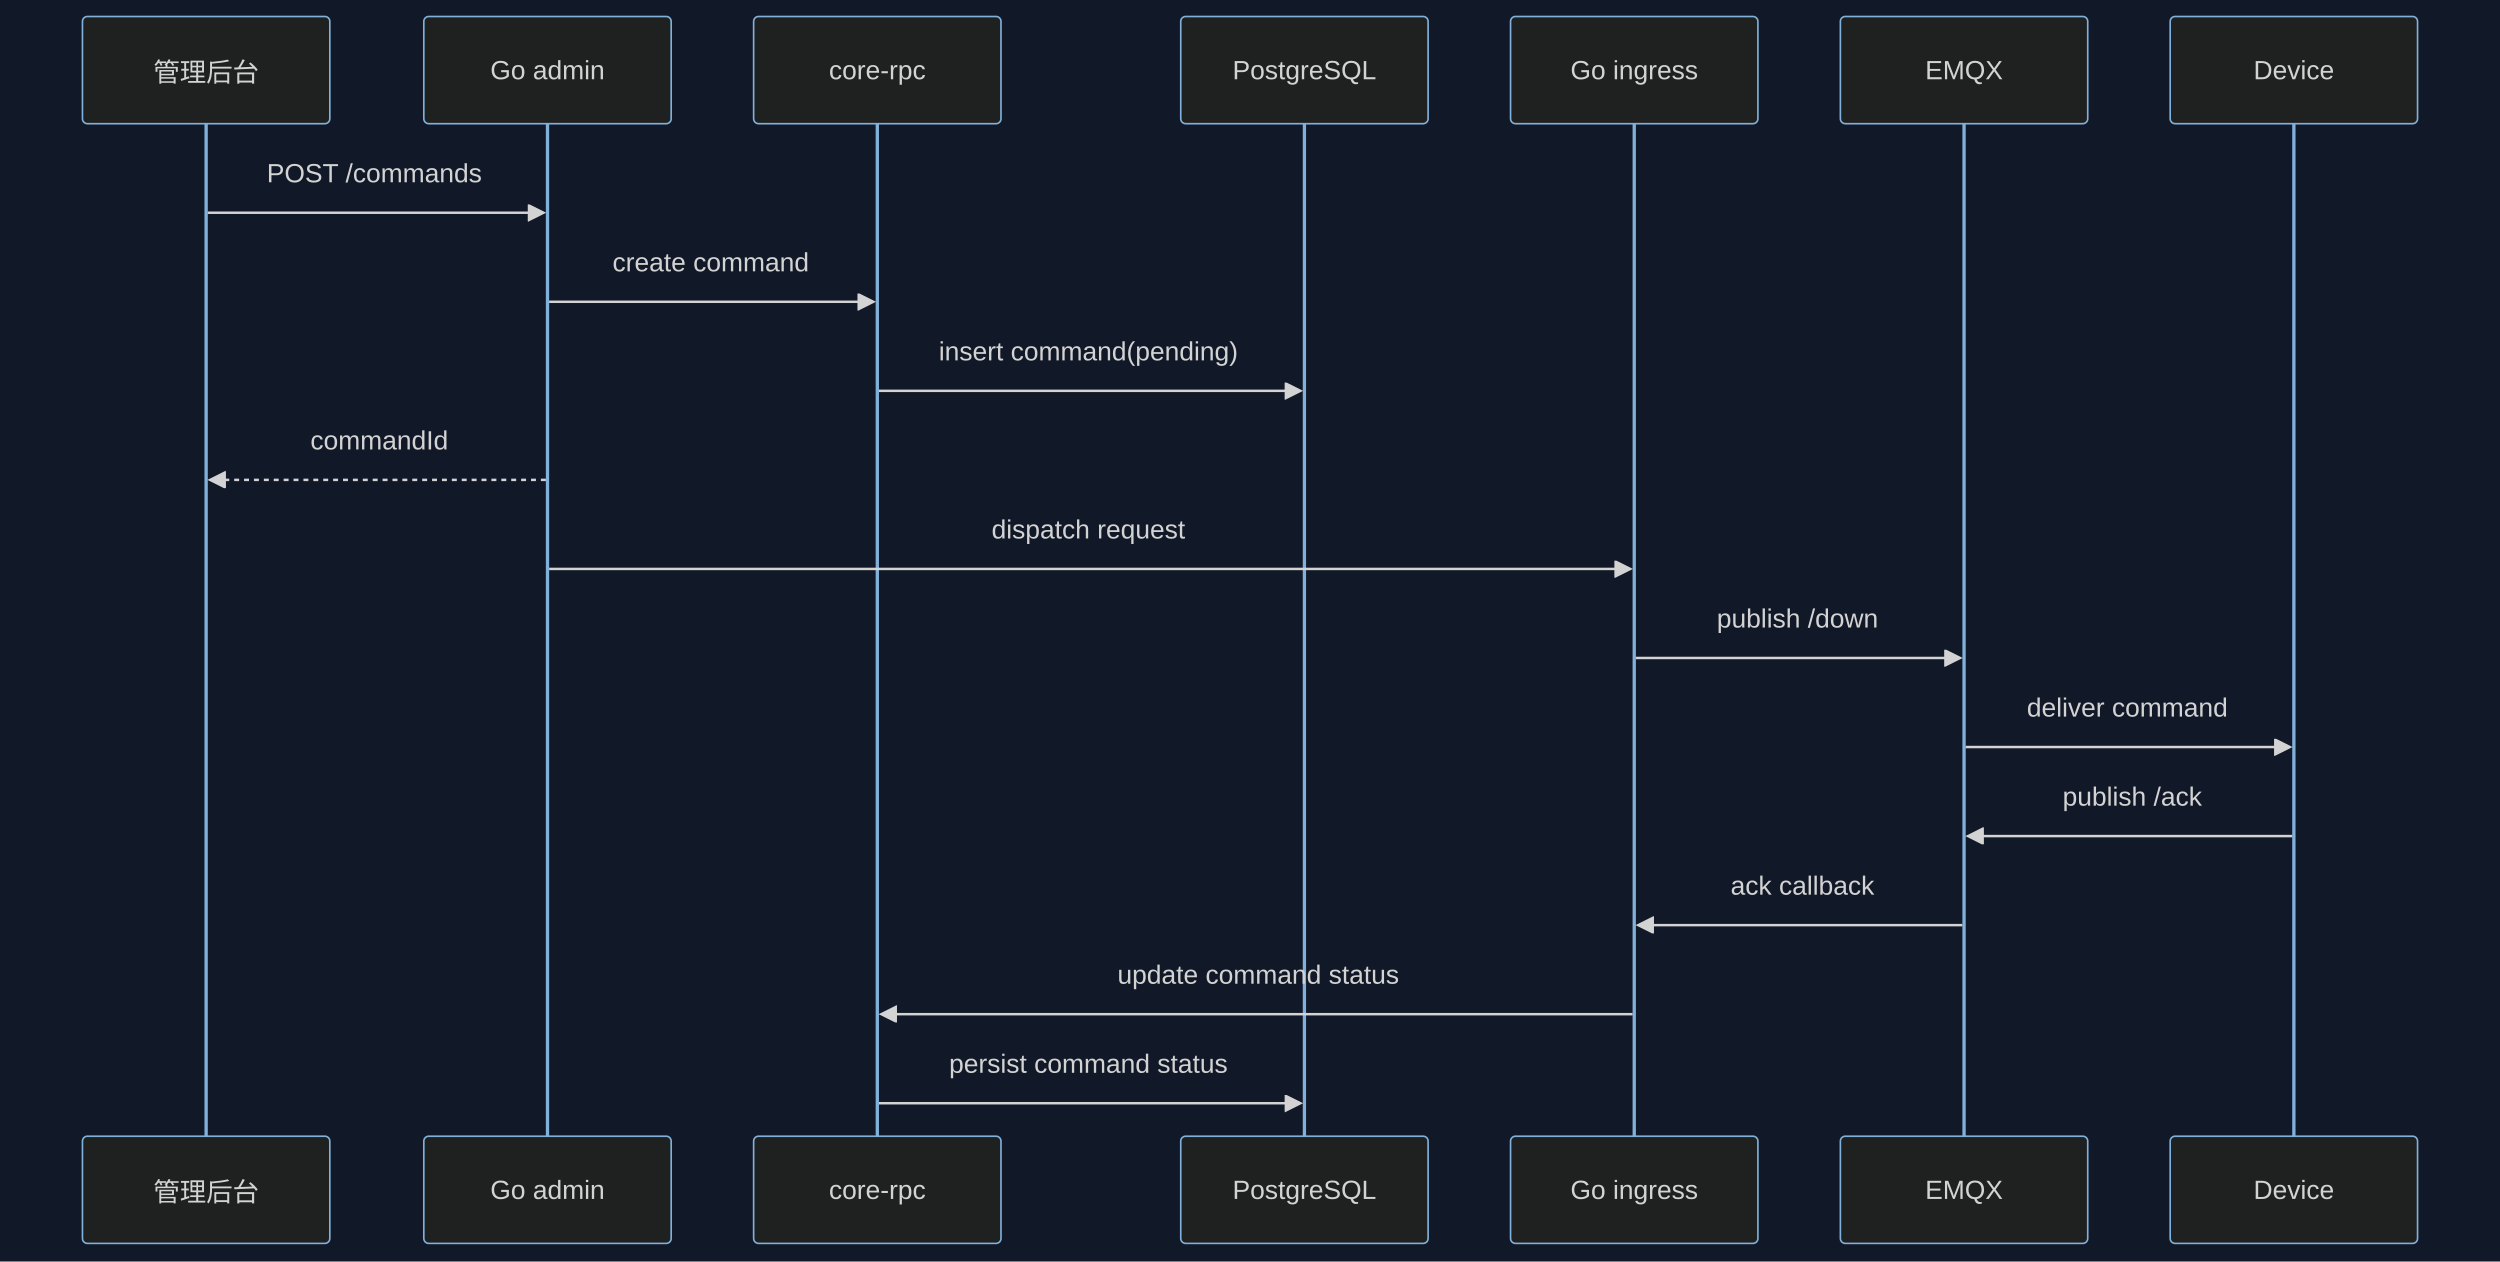
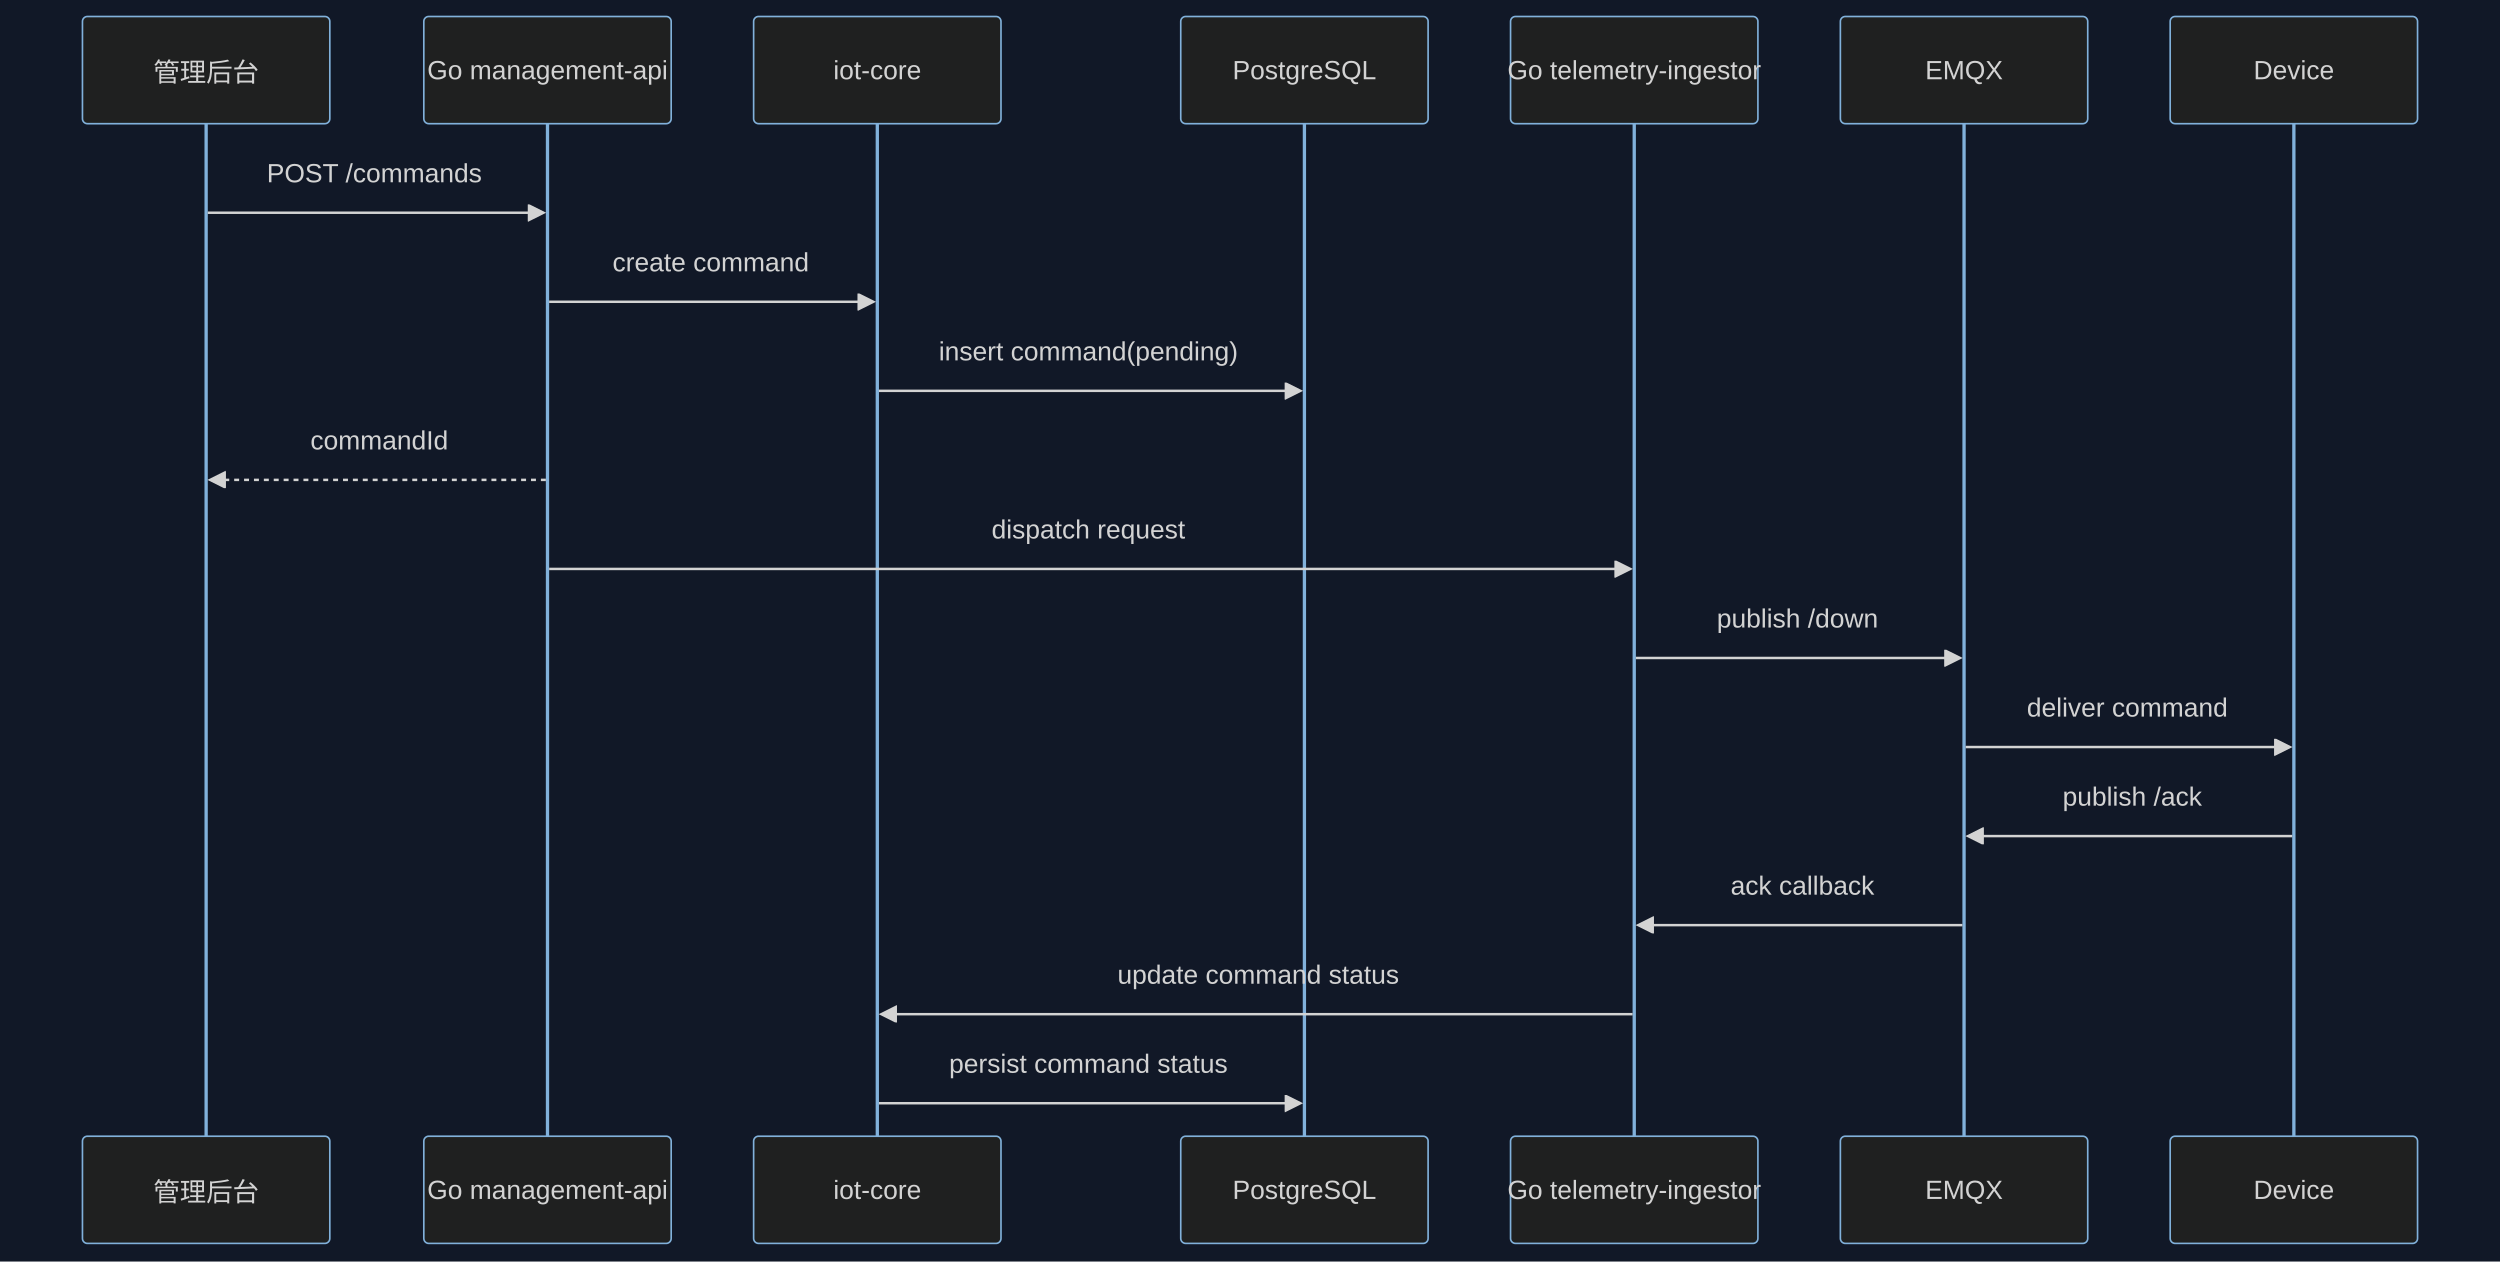
<svg xmlns="http://www.w3.org/2000/svg" id="readme_diagram_1" width="100%" viewBox="-50 -10 1516 765" role="graphics-document document" aria-roledescription="sequence">
  <rect data-readme-bg="true" x="-50" y="-10" width="1516" height="765" fill="#111827" />
  <g>
    <rect x="1266" y="679" fill="#eaeaea" stroke="#666" width="150" height="65" name="D" rx="3" ry="3" class="actor actor-bottom" />
    <text x="1341" y="711.5" dominant-baseline="central" alignment-baseline="central" class="actor" style="text-anchor: middle; font-size: 16px; font-weight: 400;">
      <tspan x="1341" dy="0">Device</tspan>
    </text>
  </g>
  <g>
    <rect x="1066" y="679" fill="#eaeaea" stroke="#666" width="150" height="65" name="E" rx="3" ry="3" class="actor actor-bottom" />
    <text x="1141" y="711.5" dominant-baseline="central" alignment-baseline="central" class="actor" style="text-anchor: middle; font-size: 16px; font-weight: 400;">
      <tspan x="1141" dy="0">EMQX</tspan>
    </text>
  </g>
  <g>
    <rect x="866" y="679" fill="#eaeaea" stroke="#666" width="150" height="65" name="I" rx="3" ry="3" class="actor actor-bottom" />
    <text x="941" y="711.5" dominant-baseline="central" alignment-baseline="central" class="actor" style="text-anchor: middle; font-size: 16px; font-weight: 400;">
-       <tspan x="941" dy="0">Go ingress</tspan>
+       <tspan x="941" dy="0">Go telemetry-ingestor</tspan>
    </text>
  </g>
  <g>
    <rect x="666" y="679" fill="#eaeaea" stroke="#666" width="150" height="65" name="P" rx="3" ry="3" class="actor actor-bottom" />
    <text x="741" y="711.5" dominant-baseline="central" alignment-baseline="central" class="actor" style="text-anchor: middle; font-size: 16px; font-weight: 400;">
      <tspan x="741" dy="0">PostgreSQL</tspan>
    </text>
  </g>
  <g>
    <rect x="407" y="679" fill="#eaeaea" stroke="#666" width="150" height="65" name="R" rx="3" ry="3" class="actor actor-bottom" />
    <text x="482" y="711.5" dominant-baseline="central" alignment-baseline="central" class="actor" style="text-anchor: middle; font-size: 16px; font-weight: 400;">
-       <tspan x="482" dy="0">core-rpc</tspan>
+       <tspan x="482" dy="0">iot-core</tspan>
    </text>
  </g>
  <g>
    <rect x="207" y="679" fill="#eaeaea" stroke="#666" width="150" height="65" name="A" rx="3" ry="3" class="actor actor-bottom" />
    <text x="282" y="711.5" dominant-baseline="central" alignment-baseline="central" class="actor" style="text-anchor: middle; font-size: 16px; font-weight: 400;">
-       <tspan x="282" dy="0">Go admin</tspan>
+       <tspan x="282" dy="0">Go management-api</tspan>
    </text>
  </g>
  <g>
    <rect x="0" y="679" fill="#eaeaea" stroke="#666" width="150" height="65" name="U" rx="3" ry="3" class="actor actor-bottom" />
    <text x="75" y="711.5" dominant-baseline="central" alignment-baseline="central" class="actor" style="text-anchor: middle; font-size: 16px; font-weight: 400;">
      <tspan x="75" dy="0">管理后台</tspan>
    </text>
  </g>
  <g>
    <line id="actor6" x1="1341" y1="5" x2="1341" y2="679" class="200" stroke-width="0.5px" stroke="#999" />
    <g id="root-6">
      <rect x="1266" y="0" fill="#eaeaea" stroke="#666" width="150" height="65" name="D" rx="3" ry="3" class="actor actor-top" />
      <text x="1341" y="32.5" dominant-baseline="central" alignment-baseline="central" class="actor" style="text-anchor: middle; font-size: 16px; font-weight: 400;">
        <tspan x="1341" dy="0">Device</tspan>
      </text>
    </g>
  </g>
  <g>
    <line id="actor5" x1="1141" y1="5" x2="1141" y2="679" class="200" stroke-width="0.5px" stroke="#999" />
    <g id="root-5">
      <rect x="1066" y="0" fill="#eaeaea" stroke="#666" width="150" height="65" name="E" rx="3" ry="3" class="actor actor-top" />
      <text x="1141" y="32.5" dominant-baseline="central" alignment-baseline="central" class="actor" style="text-anchor: middle; font-size: 16px; font-weight: 400;">
        <tspan x="1141" dy="0">EMQX</tspan>
      </text>
    </g>
  </g>
  <g>
    <line id="actor4" x1="941" y1="5" x2="941" y2="679" class="200" stroke-width="0.5px" stroke="#999" />
    <g id="root-4">
      <rect x="866" y="0" fill="#eaeaea" stroke="#666" width="150" height="65" name="I" rx="3" ry="3" class="actor actor-top" />
      <text x="941" y="32.5" dominant-baseline="central" alignment-baseline="central" class="actor" style="text-anchor: middle; font-size: 16px; font-weight: 400;">
-         <tspan x="941" dy="0">Go ingress</tspan>
+         <tspan x="941" dy="0">Go telemetry-ingestor</tspan>
      </text>
    </g>
  </g>
  <g>
    <line id="actor3" x1="741" y1="5" x2="741" y2="679" class="200" stroke-width="0.5px" stroke="#999" />
    <g id="root-3">
      <rect x="666" y="0" fill="#eaeaea" stroke="#666" width="150" height="65" name="P" rx="3" ry="3" class="actor actor-top" />
      <text x="741" y="32.5" dominant-baseline="central" alignment-baseline="central" class="actor" style="text-anchor: middle; font-size: 16px; font-weight: 400;">
        <tspan x="741" dy="0">PostgreSQL</tspan>
      </text>
    </g>
  </g>
  <g>
    <line id="actor2" x1="482" y1="5" x2="482" y2="679" class="200" stroke-width="0.5px" stroke="#999" />
    <g id="root-2">
      <rect x="407" y="0" fill="#eaeaea" stroke="#666" width="150" height="65" name="R" rx="3" ry="3" class="actor actor-top" />
      <text x="482" y="32.5" dominant-baseline="central" alignment-baseline="central" class="actor" style="text-anchor: middle; font-size: 16px; font-weight: 400;">
-         <tspan x="482" dy="0">core-rpc</tspan>
+         <tspan x="482" dy="0">iot-core</tspan>
      </text>
    </g>
  </g>
  <g>
    <line id="actor1" x1="282" y1="5" x2="282" y2="679" class="200" stroke-width="0.5px" stroke="#999" />
    <g id="root-1">
      <rect x="207" y="0" fill="#eaeaea" stroke="#666" width="150" height="65" name="A" rx="3" ry="3" class="actor actor-top" />
      <text x="282" y="32.5" dominant-baseline="central" alignment-baseline="central" class="actor" style="text-anchor: middle; font-size: 16px; font-weight: 400;">
-         <tspan x="282" dy="0">Go admin</tspan>
+         <tspan x="282" dy="0">Go management-api</tspan>
      </text>
    </g>
  </g>
  <g>
    <line id="actor0" x1="75" y1="5" x2="75" y2="679" class="200" stroke-width="0.5px" stroke="#999" />
    <g id="root-0">
      <rect x="0" y="0" fill="#eaeaea" stroke="#666" width="150" height="65" name="U" rx="3" ry="3" class="actor actor-top" />
      <text x="75" y="32.5" dominant-baseline="central" alignment-baseline="central" class="actor" style="text-anchor: middle; font-size: 16px; font-weight: 400;">
        <tspan x="75" dy="0">管理后台</tspan>
      </text>
    </g>
  </g>
  <style>#readme_diagram_1{font-family:"trebuchet ms",verdana,arial,sans-serif;font-size:16px;fill:#ccc;}#readme_diagram_1 .error-icon{fill:#a44141;}#readme_diagram_1 .error-text{fill:#ddd;stroke:#ddd;}#readme_diagram_1 .edge-thickness-normal{stroke-width:2px;}#readme_diagram_1 .edge-thickness-thick{stroke-width:3.5px;}#readme_diagram_1 .edge-pattern-solid{stroke-dasharray:0;}#readme_diagram_1 .edge-pattern-dashed{stroke-dasharray:3;}#readme_diagram_1 .edge-pattern-dotted{stroke-dasharray:2;}#readme_diagram_1 .marker{fill:lightgrey;stroke:lightgrey;}#readme_diagram_1 .marker.cross{stroke:lightgrey;}#readme_diagram_1 svg{font-family:"trebuchet ms",verdana,arial,sans-serif;font-size:16px;}#readme_diagram_1 .actor{stroke:#81B1DB;fill:#1f2020;}#readme_diagram_1 text.actor&gt;tspan{fill:lightgrey;stroke:none;}#readme_diagram_1 .actor-line{stroke:lightgrey;}#readme_diagram_1 .messageLine0{stroke-width:1.5;stroke-dasharray:none;stroke:lightgrey;}#readme_diagram_1 .messageLine1{stroke-width:1.5;stroke-dasharray:2,2;stroke:lightgrey;}#readme_diagram_1 #arrowhead path{fill:lightgrey;stroke:lightgrey;}#readme_diagram_1 .sequenceNumber{fill:black;}#readme_diagram_1 #sequencenumber{fill:lightgrey;}#readme_diagram_1 #crosshead path{fill:lightgrey;stroke:lightgrey;}#readme_diagram_1 .messageText{fill:lightgrey;stroke:none;}#readme_diagram_1 .labelBox{stroke:#81B1DB;fill:#1f2020;}#readme_diagram_1 .labelText,#readme_diagram_1 .labelText&gt;tspan{fill:lightgrey;stroke:none;}#readme_diagram_1 .loopText,#readme_diagram_1 .loopText&gt;tspan{fill:lightgrey;stroke:none;}#readme_diagram_1 .loopLine{stroke-width:2px;stroke-dasharray:2,2;stroke:#81B1DB;fill:#81B1DB;}#readme_diagram_1 .note{stroke:hsl(180, 0%, 18.353%);fill:hsl(180, 1.587%, 28.353%);}#readme_diagram_1 .noteText,#readme_diagram_1 .noteText&gt;tspan{fill:rgb(183.848, 181.552, 181.552);stroke:none;}#readme_diagram_1 .activation0{fill:hsl(180, 1.587%, 28.353%);stroke:#81B1DB;}#readme_diagram_1 .activation1{fill:hsl(180, 1.587%, 28.353%);stroke:#81B1DB;}#readme_diagram_1 .activation2{fill:hsl(180, 1.587%, 28.353%);stroke:#81B1DB;}#readme_diagram_1 .actorPopupMenu{position:absolute;}#readme_diagram_1 .actorPopupMenuPanel{position:absolute;fill:#1f2020;box-shadow:0px 8px 16px 0px rgba(0,0,0,0.2);filter:drop-shadow(3px 5px 2px rgb(0 0 0 / 0.4));}#readme_diagram_1 .actor-man line{stroke:#81B1DB;fill:#1f2020;}#readme_diagram_1 .actor-man circle,#readme_diagram_1 line{stroke:#81B1DB;fill:#1f2020;stroke-width:2px;}#readme_diagram_1 :root{--mermaid-font-family:"trebuchet ms",verdana,arial,sans-serif;}</style>
  <g />
  <defs>
    <symbol id="computer" width="24" height="24">
      <path transform="scale(.5)" d="M2 2v13h20v-13h-20zm18 11h-16v-9h16v9zm-10.228 6l.466-1h3.524l.467 1h-4.457zm14.228 3h-24l2-6h2.104l-1.33 4h18.45l-1.297-4h2.073l2 6zm-5-10h-14v-7h14v7z" />
    </symbol>
  </defs>
  <defs>
    <symbol id="database" fill-rule="evenodd" clip-rule="evenodd">
      <path transform="scale(.5)" d="M12.258.001l.256.004.255.005.253.008.251.01.249.012.247.015.246.016.242.019.241.02.239.023.236.024.233.027.231.028.229.031.225.032.223.034.22.036.217.038.214.04.211.041.208.043.205.045.201.046.198.048.194.05.191.051.187.053.183.054.18.056.175.057.172.059.168.06.163.061.16.063.155.064.15.066.074.033.073.033.071.034.07.034.069.035.068.035.067.035.066.035.064.036.064.036.062.036.06.036.06.037.058.037.058.037.055.038.055.038.053.038.052.038.051.039.05.039.048.039.047.039.045.04.044.04.043.04.041.04.04.041.039.041.037.041.036.041.034.041.033.042.032.042.03.042.029.042.027.042.026.043.024.043.023.043.021.043.02.043.018.044.017.043.015.044.013.044.012.044.011.045.009.044.007.045.006.045.004.045.002.045.001.045v17l-.001.045-.002.045-.004.045-.006.045-.007.045-.009.044-.011.045-.012.044-.013.044-.015.044-.017.043-.018.044-.02.043-.021.043-.023.043-.024.043-.026.043-.027.042-.029.042-.03.042-.032.042-.033.042-.034.041-.036.041-.037.041-.039.041-.04.041-.041.04-.043.04-.044.04-.045.04-.047.039-.048.039-.05.039-.051.039-.052.038-.053.038-.055.038-.055.038-.058.037-.058.037-.06.037-.06.036-.062.036-.064.036-.064.036-.066.035-.067.035-.068.035-.069.035-.07.034-.071.034-.073.033-.074.033-.15.066-.155.064-.16.063-.163.061-.168.06-.172.059-.175.057-.18.056-.183.054-.187.053-.191.051-.194.05-.198.048-.201.046-.205.045-.208.043-.211.041-.214.04-.217.038-.22.036-.223.034-.225.032-.229.031-.231.028-.233.027-.236.024-.239.023-.241.02-.242.019-.246.016-.247.015-.249.012-.251.01-.253.008-.255.005-.256.004-.258.001-.258-.001-.256-.004-.255-.005-.253-.008-.251-.01-.249-.012-.247-.015-.245-.016-.243-.019-.241-.02-.238-.023-.236-.024-.234-.027-.231-.028-.228-.031-.226-.032-.223-.034-.22-.036-.217-.038-.214-.04-.211-.041-.208-.043-.204-.045-.201-.046-.198-.048-.195-.05-.19-.051-.187-.053-.184-.054-.179-.056-.176-.057-.172-.059-.167-.06-.164-.061-.159-.063-.155-.064-.151-.066-.074-.033-.072-.033-.072-.034-.07-.034-.069-.035-.068-.035-.067-.035-.066-.035-.064-.036-.063-.036-.062-.036-.061-.036-.06-.037-.058-.037-.057-.037-.056-.038-.055-.038-.053-.038-.052-.038-.051-.039-.049-.039-.049-.039-.046-.039-.046-.04-.044-.04-.043-.04-.041-.04-.04-.041-.039-.041-.037-.041-.036-.041-.034-.041-.033-.042-.032-.042-.03-.042-.029-.042-.027-.042-.026-.043-.024-.043-.023-.043-.021-.043-.02-.043-.018-.044-.017-.043-.015-.044-.013-.044-.012-.044-.011-.045-.009-.044-.007-.045-.006-.045-.004-.045-.002-.045-.001-.045v-17l.001-.045.002-.045.004-.045.006-.045.007-.045.009-.044.011-.045.012-.044.013-.044.015-.044.017-.043.018-.044.02-.043.021-.043.023-.043.024-.043.026-.043.027-.042.029-.042.03-.042.032-.042.033-.042.034-.041.036-.041.037-.041.039-.041.04-.041.041-.04.043-.04.044-.04.046-.04.046-.039.049-.039.049-.039.051-.039.052-.038.053-.038.055-.038.056-.038.057-.037.058-.037.06-.037.061-.036.062-.036.063-.036.064-.036.066-.035.067-.035.068-.035.069-.035.07-.034.072-.034.072-.033.074-.033.151-.066.155-.064.159-.063.164-.061.167-.06.172-.059.176-.057.179-.056.184-.054.187-.053.19-.051.195-.05.198-.048.201-.046.204-.045.208-.043.211-.041.214-.04.217-.038.22-.036.223-.034.226-.032.228-.031.231-.028.234-.027.236-.024.238-.023.241-.02.243-.019.245-.016.247-.015.249-.012.251-.01.253-.008.255-.005.256-.004.258-.001.258.001zm-9.258 20.499v.01l.001.021.003.021.004.022.005.021.006.022.007.022.009.023.01.022.011.023.012.023.013.023.015.023.016.024.017.023.018.024.019.024.021.024.022.025.023.024.024.025.052.049.056.05.061.051.066.051.07.051.075.051.079.052.084.052.088.052.092.052.097.052.102.051.105.052.11.052.114.051.119.051.123.051.127.05.131.05.135.05.139.048.144.049.147.047.152.047.155.047.16.045.163.045.167.043.171.043.176.041.178.041.183.039.187.039.19.037.194.035.197.035.202.033.204.031.209.03.212.029.216.027.219.025.222.024.226.021.23.02.233.018.236.016.24.015.243.012.246.01.249.008.253.005.256.004.259.001.26-.001.257-.004.254-.005.25-.008.247-.011.244-.012.241-.014.237-.016.233-.018.231-.021.226-.021.224-.024.22-.026.216-.027.212-.028.21-.031.205-.031.202-.034.198-.034.194-.036.191-.037.187-.039.183-.04.179-.04.175-.042.172-.043.168-.044.163-.045.16-.046.155-.046.152-.047.148-.048.143-.049.139-.049.136-.05.131-.05.126-.05.123-.051.118-.052.114-.051.11-.052.106-.052.101-.052.096-.052.092-.052.088-.053.083-.051.079-.052.074-.052.07-.051.065-.051.06-.051.056-.05.051-.05.023-.024.023-.025.021-.024.02-.024.019-.024.018-.024.017-.024.015-.023.014-.024.013-.023.012-.023.01-.023.01-.022.008-.022.006-.022.006-.022.004-.022.004-.021.001-.021.001-.021v-4.127l-.077.055-.08.053-.083.054-.085.053-.087.052-.09.052-.093.051-.095.05-.097.05-.1.049-.102.049-.105.048-.106.047-.109.047-.111.046-.114.045-.115.045-.118.044-.12.043-.122.042-.124.042-.126.041-.128.04-.13.04-.132.038-.134.038-.135.037-.138.037-.139.035-.142.035-.143.034-.144.033-.147.032-.148.031-.15.03-.151.03-.153.029-.154.027-.156.027-.158.026-.159.025-.161.024-.162.023-.163.022-.165.021-.166.02-.167.019-.169.018-.169.017-.171.016-.173.015-.173.014-.175.013-.175.012-.177.011-.178.01-.179.008-.179.008-.181.006-.182.005-.182.004-.184.003-.184.002h-.37l-.184-.002-.184-.003-.182-.004-.182-.005-.181-.006-.179-.008-.179-.008-.178-.01-.176-.011-.176-.012-.175-.013-.173-.014-.172-.015-.171-.016-.17-.017-.169-.018-.167-.019-.166-.02-.165-.021-.163-.022-.162-.023-.161-.024-.159-.025-.157-.026-.156-.027-.155-.027-.153-.029-.151-.03-.15-.03-.148-.031-.146-.032-.145-.033-.143-.034-.141-.035-.14-.035-.137-.037-.136-.037-.134-.038-.132-.038-.13-.04-.128-.04-.126-.041-.124-.042-.122-.042-.12-.044-.117-.043-.116-.045-.113-.045-.112-.046-.109-.047-.106-.047-.105-.048-.102-.049-.1-.049-.097-.05-.095-.05-.093-.052-.09-.051-.087-.052-.085-.053-.083-.054-.08-.054-.077-.054v4.127zm0-5.654v.011l.001.021.003.021.004.021.005.022.006.022.007.022.009.022.01.022.011.023.012.023.013.023.015.024.016.023.017.024.018.024.019.024.021.024.022.024.023.025.024.024.052.05.056.05.061.05.066.051.07.051.075.052.079.051.084.052.088.052.092.052.097.052.102.052.105.052.11.051.114.051.119.052.123.05.127.051.131.05.135.049.139.049.144.048.147.048.152.047.155.046.16.045.163.045.167.044.171.042.176.042.178.04.183.04.187.038.19.037.194.036.197.034.202.033.204.032.209.03.212.028.216.027.219.025.222.024.226.022.23.02.233.018.236.016.24.014.243.012.246.01.249.008.253.006.256.003.259.001.26-.001.257-.003.254-.006.25-.008.247-.01.244-.012.241-.015.237-.016.233-.018.231-.02.226-.022.224-.024.22-.025.216-.027.212-.029.21-.03.205-.032.202-.033.198-.035.194-.036.191-.037.187-.039.183-.039.179-.041.175-.042.172-.043.168-.044.163-.045.16-.045.155-.047.152-.047.148-.048.143-.048.139-.05.136-.049.131-.05.126-.051.123-.051.118-.051.114-.052.11-.052.106-.052.101-.052.096-.052.092-.052.088-.052.083-.052.079-.052.074-.051.07-.052.065-.051.06-.05.056-.051.051-.049.023-.025.023-.024.021-.025.02-.024.019-.024.018-.024.017-.024.015-.023.014-.023.013-.024.012-.022.01-.023.01-.023.008-.022.006-.022.006-.022.004-.021.004-.022.001-.021.001-.021v-4.139l-.077.054-.08.054-.083.054-.085.052-.087.053-.09.051-.093.051-.095.051-.097.05-.1.049-.102.049-.105.048-.106.047-.109.047-.111.046-.114.045-.115.044-.118.044-.12.044-.122.042-.124.042-.126.041-.128.04-.13.039-.132.039-.134.038-.135.037-.138.036-.139.036-.142.035-.143.033-.144.033-.147.033-.148.031-.15.03-.151.03-.153.028-.154.028-.156.027-.158.026-.159.025-.161.024-.162.023-.163.022-.165.021-.166.02-.167.019-.169.018-.169.017-.171.016-.173.015-.173.014-.175.013-.175.012-.177.011-.178.009-.179.009-.179.007-.181.007-.182.005-.182.004-.184.003-.184.002h-.37l-.184-.002-.184-.003-.182-.004-.182-.005-.181-.007-.179-.007-.179-.009-.178-.009-.176-.011-.176-.012-.175-.013-.173-.014-.172-.015-.171-.016-.17-.017-.169-.018-.167-.019-.166-.02-.165-.021-.163-.022-.162-.023-.161-.024-.159-.025-.157-.026-.156-.027-.155-.028-.153-.028-.151-.03-.15-.03-.148-.031-.146-.033-.145-.033-.143-.033-.141-.035-.14-.036-.137-.036-.136-.037-.134-.038-.132-.039-.13-.039-.128-.04-.126-.041-.124-.042-.122-.043-.12-.043-.117-.044-.116-.044-.113-.046-.112-.046-.109-.046-.106-.047-.105-.048-.102-.049-.1-.049-.097-.05-.095-.051-.093-.051-.09-.051-.087-.053-.085-.052-.083-.054-.08-.054-.077-.054v4.139zm0-5.666v.011l.001.02.003.022.004.021.005.022.006.021.007.022.009.023.01.022.011.023.012.023.013.023.015.023.016.024.017.024.018.023.019.024.021.025.022.024.023.024.024.025.052.05.056.05.061.05.066.051.07.051.075.052.079.051.084.052.088.052.092.052.097.052.102.052.105.051.11.052.114.051.119.051.123.051.127.05.131.05.135.05.139.049.144.048.147.048.152.047.155.046.16.045.163.045.167.043.171.043.176.042.178.04.183.04.187.038.19.037.194.036.197.034.202.033.204.032.209.03.212.028.216.027.219.025.222.024.226.021.23.02.233.018.236.017.24.014.243.012.246.01.249.008.253.006.256.003.259.001.26-.001.257-.003.254-.006.25-.008.247-.01.244-.013.241-.014.237-.016.233-.018.231-.02.226-.022.224-.024.22-.025.216-.027.212-.029.21-.03.205-.032.202-.033.198-.035.194-.036.191-.037.187-.039.183-.039.179-.041.175-.042.172-.043.168-.044.163-.045.16-.045.155-.047.152-.047.148-.048.143-.049.139-.049.136-.049.131-.051.126-.05.123-.051.118-.052.114-.051.11-.052.106-.052.101-.052.096-.052.092-.052.088-.052.083-.052.079-.052.074-.052.07-.051.065-.051.06-.051.056-.05.051-.049.023-.025.023-.025.021-.024.02-.024.019-.024.018-.024.017-.024.015-.023.014-.024.013-.023.012-.023.01-.022.01-.023.008-.022.006-.022.006-.022.004-.022.004-.021.001-.021.001-.021v-4.153l-.077.054-.08.054-.083.053-.085.053-.087.053-.09.051-.093.051-.095.051-.097.05-.1.049-.102.048-.105.048-.106.048-.109.046-.111.046-.114.046-.115.044-.118.044-.12.043-.122.043-.124.042-.126.041-.128.04-.13.039-.132.039-.134.038-.135.037-.138.036-.139.036-.142.034-.143.034-.144.033-.147.032-.148.032-.15.03-.151.03-.153.028-.154.028-.156.027-.158.026-.159.024-.161.024-.162.023-.163.023-.165.021-.166.02-.167.019-.169.018-.169.017-.171.016-.173.015-.173.014-.175.013-.175.012-.177.01-.178.01-.179.009-.179.007-.181.006-.182.006-.182.004-.184.003-.184.001-.185.001-.185-.001-.184-.001-.184-.003-.182-.004-.182-.006-.181-.006-.179-.007-.179-.009-.178-.01-.176-.01-.176-.012-.175-.013-.173-.014-.172-.015-.171-.016-.17-.017-.169-.018-.167-.019-.166-.02-.165-.021-.163-.023-.162-.023-.161-.024-.159-.024-.157-.026-.156-.027-.155-.028-.153-.028-.151-.03-.15-.03-.148-.032-.146-.032-.145-.033-.143-.034-.141-.034-.14-.036-.137-.036-.136-.037-.134-.038-.132-.039-.13-.039-.128-.041-.126-.041-.124-.041-.122-.043-.12-.043-.117-.044-.116-.044-.113-.046-.112-.046-.109-.046-.106-.048-.105-.048-.102-.048-.1-.05-.097-.049-.095-.051-.093-.051-.09-.052-.087-.052-.085-.053-.083-.053-.08-.054-.077-.054v4.153zm8.74-8.179l-.257.004-.254.005-.25.008-.247.011-.244.012-.241.014-.237.016-.233.018-.231.021-.226.022-.224.023-.22.026-.216.027-.212.028-.21.031-.205.032-.202.033-.198.034-.194.036-.191.038-.187.038-.183.04-.179.041-.175.042-.172.043-.168.043-.163.045-.16.046-.155.046-.152.048-.148.048-.143.048-.139.049-.136.05-.131.05-.126.051-.123.051-.118.051-.114.052-.11.052-.106.052-.101.052-.096.052-.092.052-.088.052-.083.052-.079.052-.074.051-.07.052-.065.051-.06.05-.056.05-.051.05-.023.025-.023.024-.021.024-.02.025-.019.024-.018.024-.017.023-.015.024-.014.023-.013.023-.012.023-.01.023-.01.022-.008.022-.006.023-.006.021-.004.022-.004.021-.001.021-.001.021.001.021.001.021.004.021.004.022.006.021.006.023.008.022.01.022.01.023.012.023.013.023.014.023.015.024.017.023.018.024.019.024.02.025.021.024.023.024.023.025.051.05.056.05.06.05.065.051.07.052.074.051.079.052.083.052.088.052.092.052.096.052.101.052.106.052.11.052.114.052.118.051.123.051.126.051.131.05.136.05.139.049.143.048.148.048.152.048.155.046.16.046.163.045.168.043.172.043.175.042.179.041.183.04.187.038.191.038.194.036.198.034.202.033.205.032.21.031.212.028.216.027.22.026.224.023.226.022.231.021.233.018.237.016.241.014.244.012.247.011.25.008.254.005.257.004.26.001.26-.001.257-.004.254-.005.25-.008.247-.011.244-.012.241-.014.237-.016.233-.018.231-.021.226-.022.224-.023.22-.026.216-.027.212-.028.21-.031.205-.032.202-.033.198-.034.194-.036.191-.038.187-.038.183-.04.179-.041.175-.042.172-.043.168-.043.163-.045.16-.046.155-.046.152-.048.148-.048.143-.048.139-.049.136-.05.131-.05.126-.051.123-.051.118-.051.114-.052.11-.052.106-.052.101-.052.096-.052.092-.052.088-.052.083-.052.079-.052.074-.051.07-.052.065-.051.06-.05.056-.05.051-.05.023-.025.023-.024.021-.024.02-.025.019-.024.018-.024.017-.023.015-.024.014-.023.013-.023.012-.023.01-.023.01-.022.008-.022.006-.023.006-.021.004-.022.004-.021.001-.021.001-.021-.001-.021-.001-.021-.004-.021-.004-.022-.006-.021-.006-.023-.008-.022-.01-.022-.01-.023-.012-.023-.013-.023-.014-.023-.015-.024-.017-.023-.018-.024-.019-.024-.02-.025-.021-.024-.023-.024-.023-.025-.051-.05-.056-.05-.06-.05-.065-.051-.07-.052-.074-.051-.079-.052-.083-.052-.088-.052-.092-.052-.096-.052-.101-.052-.106-.052-.11-.052-.114-.052-.118-.051-.123-.051-.126-.051-.131-.05-.136-.05-.139-.049-.143-.048-.148-.048-.152-.048-.155-.046-.16-.046-.163-.045-.168-.043-.172-.043-.175-.042-.179-.041-.183-.04-.187-.038-.191-.038-.194-.036-.198-.034-.202-.033-.205-.032-.21-.031-.212-.028-.216-.027-.22-.026-.224-.023-.226-.022-.231-.021-.233-.018-.237-.016-.241-.014-.244-.012-.247-.011-.25-.008-.254-.005-.257-.004-.26-.001-.26.001z" />
    </symbol>
  </defs>
  <defs>
    <symbol id="clock" width="24" height="24">
      <path transform="scale(.5)" d="M12 2c5.514 0 10 4.486 10 10s-4.486 10-10 10-10-4.486-10-10 4.486-10 10-10zm0-2c-6.627 0-12 5.373-12 12s5.373 12 12 12 12-5.373 12-12-5.373-12-12-12zm5.848 12.459c.202.038.202.333.001.372-1.907.361-6.045 1.111-6.547 1.111-.719 0-1.301-.582-1.301-1.301 0-.512.77-5.447 1.125-7.445.034-.192.312-.181.343.014l.985 6.238 5.394 1.011z" />
    </symbol>
  </defs>
  <defs>
    <marker id="arrowhead" refX="7.9" refY="5" markerUnits="userSpaceOnUse" markerWidth="12" markerHeight="12" orient="auto">
      <path d="M 0 0 L 10 5 L 0 10 z" />
    </marker>
  </defs>
  <defs>
    <marker id="crosshead" markerWidth="15" markerHeight="8" orient="auto" refX="4" refY="4.5">
      <path fill="none" stroke="#000000" stroke-width="1pt" d="M 1,2 L 6,7 M 6,2 L 1,7" style="stroke-dasharray: 0, 0;" />
    </marker>
  </defs>
  <defs>
    <marker id="filled-head" refX="15.5" refY="7" markerWidth="20" markerHeight="28" orient="auto">
      <path d="M 18,7 L9,13 L14,7 L9,1 Z" />
    </marker>
  </defs>
  <defs>
    <marker id="sequencenumber" refX="15" refY="15" markerWidth="60" markerHeight="40" orient="auto">
      <circle cx="15" cy="15" r="6" />
    </marker>
  </defs>
  <text x="177" y="80" text-anchor="middle" dominant-baseline="middle" alignment-baseline="middle" class="messageText" dy="1em" style="font-size: 16px; font-weight: 400;">POST /commands</text>
  <line x1="76" y1="119" x2="278" y2="119" class="messageLine0" stroke-width="2" stroke="none" marker-end="url(#arrowhead)" style="fill: none;" />
  <text x="381" y="134" text-anchor="middle" dominant-baseline="middle" alignment-baseline="middle" class="messageText" dy="1em" style="font-size: 16px; font-weight: 400;">create command</text>
  <line x1="283" y1="173" x2="478" y2="173" class="messageLine0" stroke-width="2" stroke="none" marker-end="url(#arrowhead)" style="fill: none;" />
  <text x="610" y="188" text-anchor="middle" dominant-baseline="middle" alignment-baseline="middle" class="messageText" dy="1em" style="font-size: 16px; font-weight: 400;">insert command(pending)</text>
  <line x1="483" y1="227" x2="737" y2="227" class="messageLine0" stroke-width="2" stroke="none" marker-end="url(#arrowhead)" style="fill: none;" />
  <text x="180" y="242" text-anchor="middle" dominant-baseline="middle" alignment-baseline="middle" class="messageText" dy="1em" style="font-size: 16px; font-weight: 400;">commandId</text>
  <line x1="281" y1="281" x2="79" y2="281" class="messageLine1" stroke-width="2" stroke="none" marker-end="url(#arrowhead)" style="stroke-dasharray: 3, 3; fill: none;" />
  <text x="610" y="296" text-anchor="middle" dominant-baseline="middle" alignment-baseline="middle" class="messageText" dy="1em" style="font-size: 16px; font-weight: 400;">dispatch request</text>
  <line x1="283" y1="335" x2="937" y2="335" class="messageLine0" stroke-width="2" stroke="none" marker-end="url(#arrowhead)" style="fill: none;" />
  <text x="1040" y="350" text-anchor="middle" dominant-baseline="middle" alignment-baseline="middle" class="messageText" dy="1em" style="font-size: 16px; font-weight: 400;">publish /down</text>
  <line x1="942" y1="389" x2="1137" y2="389" class="messageLine0" stroke-width="2" stroke="none" marker-end="url(#arrowhead)" style="fill: none;" />
  <text x="1240" y="404" text-anchor="middle" dominant-baseline="middle" alignment-baseline="middle" class="messageText" dy="1em" style="font-size: 16px; font-weight: 400;">deliver command</text>
  <line x1="1142" y1="443" x2="1337" y2="443" class="messageLine0" stroke-width="2" stroke="none" marker-end="url(#arrowhead)" style="fill: none;" />
  <text x="1243" y="458" text-anchor="middle" dominant-baseline="middle" alignment-baseline="middle" class="messageText" dy="1em" style="font-size: 16px; font-weight: 400;">publish /ack</text>
  <line x1="1340" y1="497" x2="1145" y2="497" class="messageLine0" stroke-width="2" stroke="none" marker-end="url(#arrowhead)" style="fill: none;" />
  <text x="1043" y="512" text-anchor="middle" dominant-baseline="middle" alignment-baseline="middle" class="messageText" dy="1em" style="font-size: 16px; font-weight: 400;">ack callback</text>
  <line x1="1140" y1="551" x2="945" y2="551" class="messageLine0" stroke-width="2" stroke="none" marker-end="url(#arrowhead)" style="fill: none;" />
  <text x="713" y="566" text-anchor="middle" dominant-baseline="middle" alignment-baseline="middle" class="messageText" dy="1em" style="font-size: 16px; font-weight: 400;">update command status</text>
  <line x1="940" y1="605" x2="486" y2="605" class="messageLine0" stroke-width="2" stroke="none" marker-end="url(#arrowhead)" style="fill: none;" />
  <text x="610" y="620" text-anchor="middle" dominant-baseline="middle" alignment-baseline="middle" class="messageText" dy="1em" style="font-size: 16px; font-weight: 400;">persist command status</text>
  <line x1="483" y1="659" x2="737" y2="659" class="messageLine0" stroke-width="2" stroke="none" marker-end="url(#arrowhead)" style="fill: none;" />
</svg>
